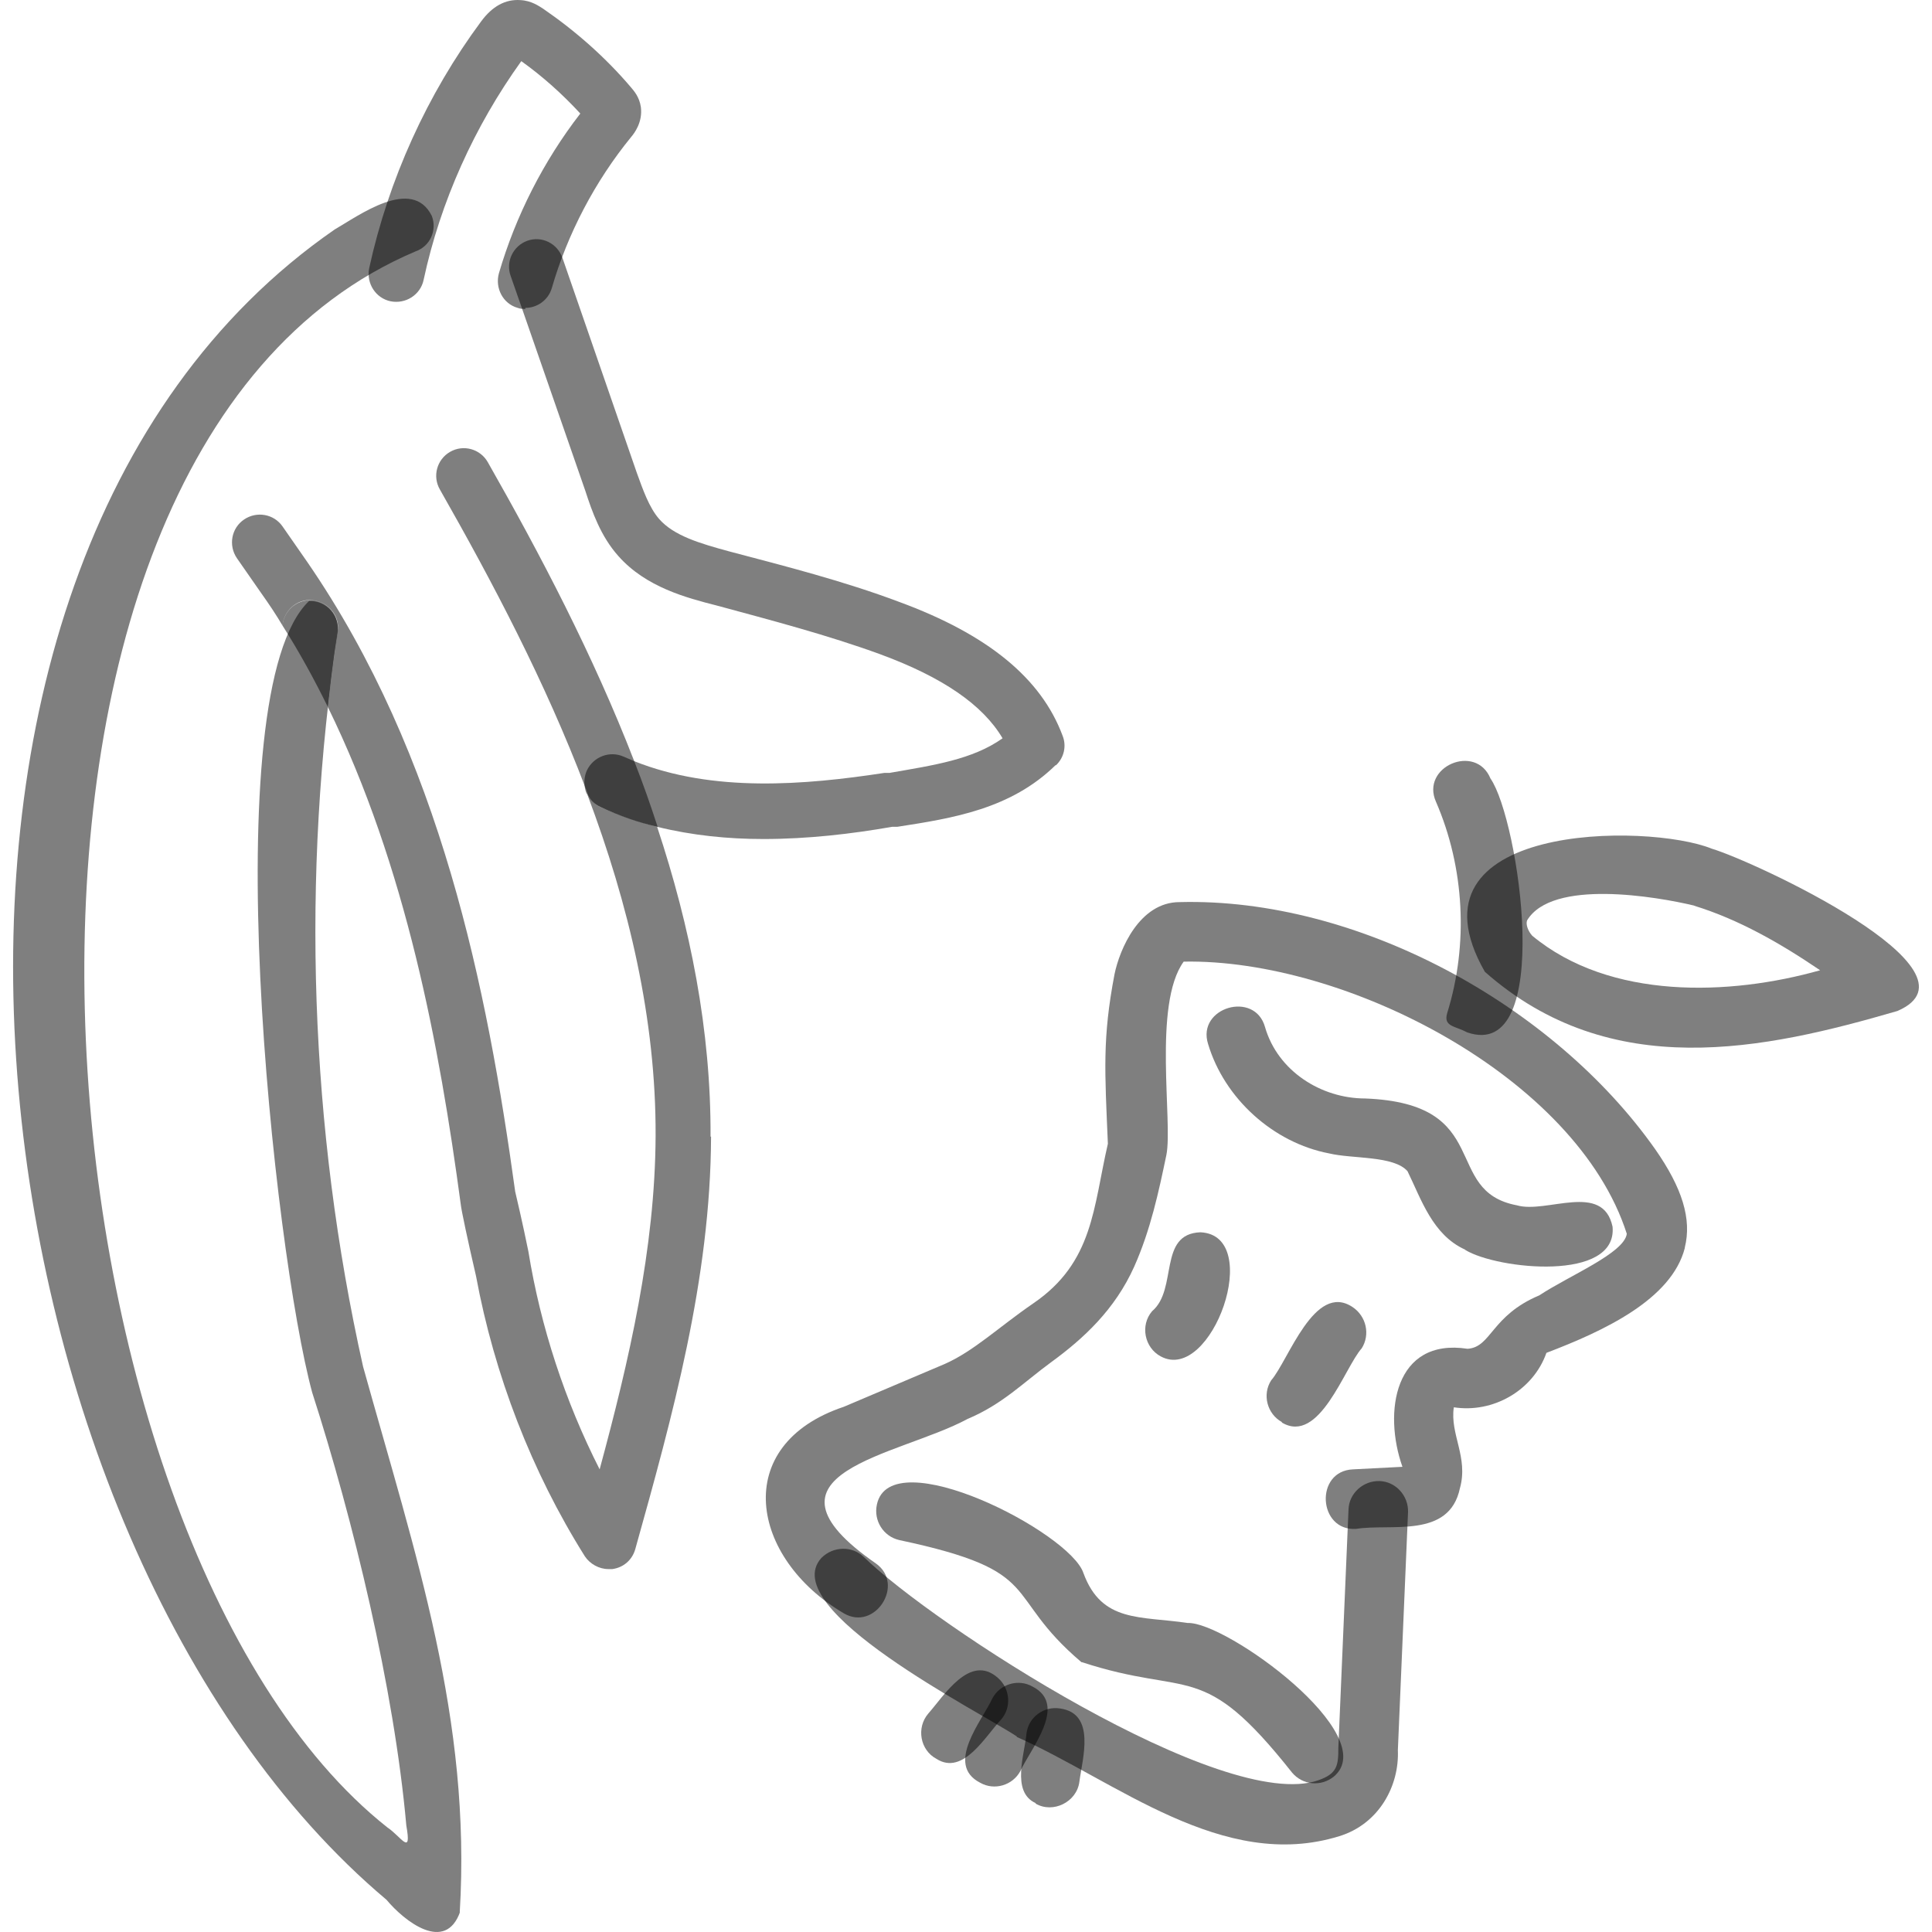
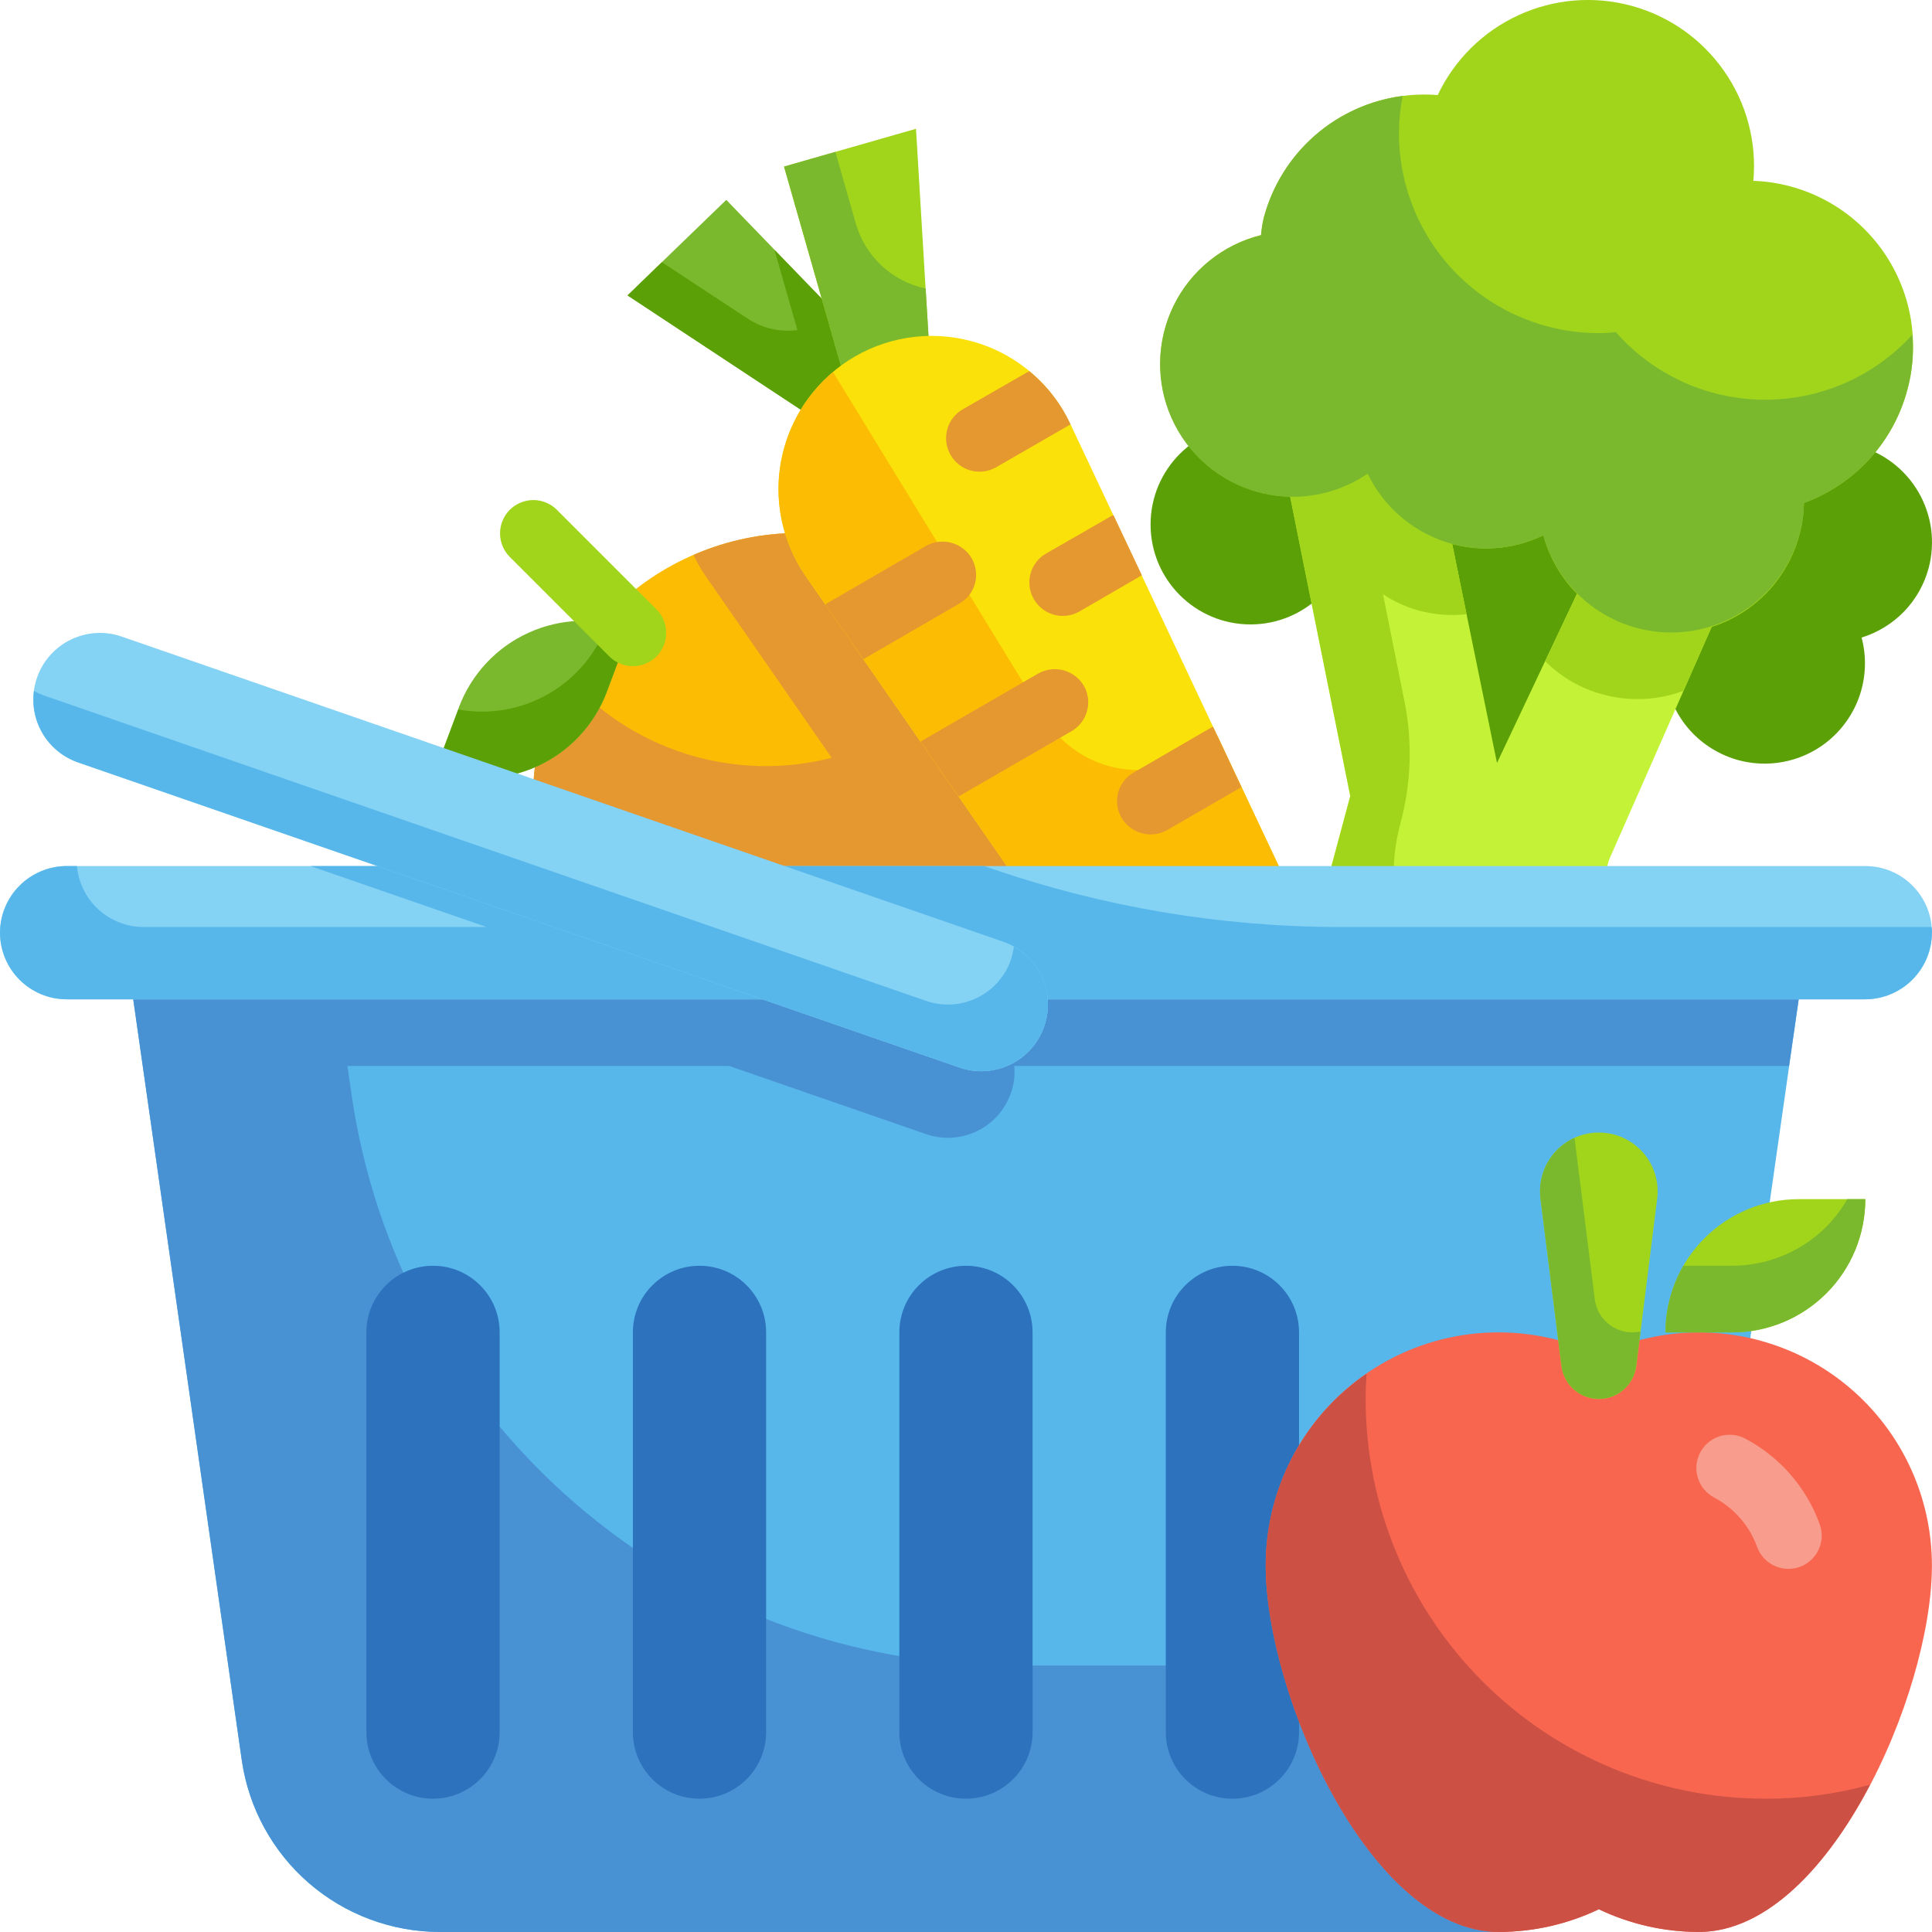
- <svg xmlns="http://www.w3.org/2000/svg" viewBox="0 0 50 50" width="50" height="50">
-   <defs>
-     <style>
-       .cls-1 { fill: #000;
-       opacity: 0.5;
-       }
-     </style>
-   </defs>
-   <g transform="matrix(1.316633, 0, 0, 1.316633, -7.917439, -7.765665)">
-     <path class="cls-1" d="m16.34,11.97c-.05,0-.1,0-.15-.02-.29-.08-.45-.39-.37-.68.33-1.13.88-2.21,1.6-3.14-.35-.38-.74-.73-1.16-1.03-.92,1.28-1.59,2.76-1.92,4.3-.06.29-.35.48-.65.42-.29-.06-.48-.35-.42-.65.38-1.74,1.14-3.42,2.2-4.85.22-.3.48-.44.77-.42.22.01.37.12.45.17.64.44,1.23.96,1.73,1.55.05.06.16.18.19.38.04.3-.13.52-.19.59-.71.87-1.25,1.9-1.56,2.97-.07.24-.29.39-.52.39Z" />
-     <path class="cls-1" d="m15.06,43.47c-.29.83-1.1.19-1.45-.23-8.33-7.01-10.74-26.1-1.02-32.83.47-.27,1.52-1.05,1.91-.27.11.28-.03.6-.32.7-9.49,4.02-7.66,25.36-.55,30.98.27.18.48.58.37-.04-.24-2.7-1.05-6.03-1.85-8.51-.75-2.76-1.95-13.77-.06-15.56.35-.01.61.3.56.63-.72,4.77-.55,9.73.5,14.42,1.04,3.73,2.13,6.93,1.9,10.73Z" />
-     <g>
-       <path class="cls-1" d="m19.99,28.24c-.01,2.8-.76,5.5-1.49,8.11-.06.21-.23.36-.45.39-.03,0-.05,0-.08,0-.18,0-.36-.1-.46-.25-1.05-1.67-1.78-3.57-2.14-5.51h0c-.16-.69-.29-1.3-.3-1.41-.42-3.12-1.07-6.62-2.61-9.77.05-.5.12-.99.19-1.48.05-.3-.16-.57-.46-.62-.3-.05-.57.16-.62.46,0,.01,0,.03,0,.04-.13-.22-.27-.43-.42-.64l-.48-.69c-.17-.25-.11-.59.14-.76s.59-.11.76.14l.48.69c2.63,3.82,3.54,8.39,4.09,12.38h0c.14.59.24,1.08.26,1.18.24,1.48.72,2.94,1.4,4.28.58-2.14,1.09-4.34,1.1-6.55.01-2.3-.53-4.56-1.34-6.71.05.1.14.19.25.24.37.17.74.29,1.12.39.65,1.96,1.06,4,1.05,6.09Z" />
-       <path class="cls-1" d="m12.65,18.32c-.08.49-.14.99-.19,1.48-.27-.55-.56-1.08-.89-1.6,0-.01,0-.03,0-.04.05-.3.32-.5.62-.46.3.05.5.32.46.62Z" />
-     </g>
-     <path class="cls-1" d="m18.94,22.15c-.38-.09-.76-.22-1.12-.39-.11-.05-.2-.13-.25-.24,0,0,0,0,0,0-.02-.05-.03-.1-.05-.14h0c-.79-2.08-1.83-4.05-2.86-5.86-.15-.26-.06-.59.2-.74.26-.15.59-.06.74.2,1.03,1.81,2.07,3.79,2.88,5.88.17.43.32.86.46,1.29Z" />
-     <path class="cls-1" d="m26.76,20.94c-.88.86-2.01,1.04-3.11,1.21h-.1c-.8.14-1.66.24-2.53.24-.7,0-1.4-.07-2.09-.24-.38-.09-.76-.22-1.12-.39-.11-.05-.2-.13-.25-.24,0,0,0,0,0,0-.03-.04-.04-.09-.05-.14h0c-.02-.11-.01-.23.04-.34.13-.27.45-.39.72-.27.07.03.14.06.21.09,1.55.62,3.35.47,4.92.23h.1c.86-.15,1.63-.26,2.22-.68-.39-.66-1.18-1.2-2.4-1.65-1.04-.38-2.15-.67-3.22-.96-.59-.15-1.39-.36-1.93-.97-.35-.39-.52-.88-.65-1.28l-1.25-3.6-.22-.63c-.1-.28.05-.59.33-.69.28-.1.59.05.69.34h0s1.46,4.22,1.46,4.22c.12.33.24.68.44.91.29.33.8.48,1.39.64,1.1.29,2.24.58,3.33.99,1.74.64,2.79,1.5,3.21,2.63.08.2.03.43-.13.58Z" />
-   </g>
-   <g transform="matrix(1.316633, 0, 0, 1.316633, -7.917439, -7.765665)">
-     <path class="cls-1" d="m39.13,30.43c-.26,1.01-1.59,1.63-2.72,2.06-.26.74-1.05,1.19-1.82,1.07-.08.53.29.98.12,1.59-.21,1-1.36.69-2.04.8-.75.05-.82-1.14-.06-1.17,0,0,.97-.05.97-.05-.38-1.07-.16-2.54,1.28-2.32.47-.03.46-.65,1.41-1.05.59-.39,1.67-.83,1.72-1.21-.99-3.09-5.54-5.41-8.71-5.35-.61.84-.21,3.16-.34,3.8-.15.72-.31,1.47-.63,2.19-.38.85-1,1.42-1.63,1.88-.56.41-.96.83-1.65,1.12-1.35.73-4.38,1.05-1.8,2.84.58.41-.02,1.34-.63.98-1.84-1.08-2.24-3.31,0-4.06,0,0,1.98-.84,1.98-.84.57-.25,1.07-.73,1.74-1.19,1.19-.81,1.18-1.89,1.47-3.14-.06-1.42-.11-2.07.13-3.33.1-.49.49-1.42,1.28-1.42,3.5-.09,7.35,2.02,9.35,4.86.53.76.72,1.37.58,1.93Z" />
-     <path class="cls-1" d="m34.82,30.47c.63.38,2.99.63,2.89-.46-.19-.89-1.3-.25-1.88-.42-1.49-.28-.43-2-2.98-2.1-.87,0-1.72-.54-1.97-1.4-.2-.73-1.35-.39-1.12.33.32,1.07,1.28,1.94,2.38,2.15.46.11,1.27.04,1.54.35.27.55.49,1.25,1.13,1.54Z" />
-     <path class="cls-1" d="m26,40.04c1.96.87,4.05,2.66,6.34,1.95.78-.24,1.18-.99,1.15-1.69,0,0,.2-4.68.2-4.68.01-.32-.24-.6-.56-.61-.32-.01-.6.24-.61.56l-.2,4.68c0,.35-.02.51-.39.64-1.86.66-7.58-3.06-8.94-4.39-.23-.22-.6-.21-.83.02-.91,1,3.12,3.03,3.84,3.51Z" />
-     <path class="cls-1" d="m31.21,33.86c.74.44,1.23-1.08,1.57-1.46.17-.27.09-.63-.18-.81-.75-.5-1.26,1.05-1.6,1.44-.18.28-.08.66.21.82Z" />
-     <path class="cls-1" d="m28.83,32.56c1,.54,2.04-2.38.78-2.44-.84.03-.44,1.12-.95,1.55-.24.28-.15.72.17.89Z" />
-     <path class="cls-1" d="m34.85,26.19c1.73.6,1.02-4.19.46-4.99-.29-.7-1.38-.23-1.07.46.56,1.29.64,2.8.22,4.15-.08.27.15.25.39.38Z" />
-     <path class="cls-1" d="m26.37,41.35c.34.2.81-.03.86-.43.06-.46.33-1.34-.38-1.44-.32-.05-.62.17-.66.49-.03.39-.31,1.15.18,1.37Z" />
-     <path class="cls-1" d="m25.28,40.94c.28.16.64.05.79-.23.2-.44.94-1.3.24-1.66-.28-.16-.64-.05-.79.23-.2.44-.94,1.3-.24,1.66Z" />
-     <path class="cls-1" d="m24.42,40.47c.53.34.97-.46,1.27-.77.21-.24.18-.61-.06-.82-.55-.49-1.06.35-1.37.7-.24.28-.16.72.16.89Z" />
-     <path class="cls-1" d="m35.2,25c-1.68-2.94,3.21-2.93,4.46-2.42.81.24,5.48,2.4,3.65,3.19-2.61.76-5.63,1.42-8.11-.77Zm4.12-1.3c-.75-.18-2.8-.53-3.29.29-.03.08.02.21.1.3,1.53,1.27,3.89,1.18,5.66.68-.78-.53-1.6-1-2.48-1.27Z" />
-     <path class="cls-1" d="m27.28,38.57c2.14.7,2.35-.08,4.13,2.17.21.25.57.28.82.08.97-.81-2.12-3.05-2.87-3.02-.93-.14-1.69,0-2.05-.98-.26-.8-3.79-2.61-4.06-1.35-.07.32.13.63.44.7,2.92.62,1.99,1.05,3.58,2.4Z" />
-   </g>
+ <svg xmlns="http://www.w3.org/2000/svg" viewBox="0 0.001 50 49.999" width="50" height="49.999">
+   <path d="M 20.689 27.587 C 24.497 27.587 27.585 24.499 27.585 20.69 C 27.585 16.882 24.497 13.794 20.689 13.794 C 16.88 13.794 13.793 16.882 13.793 20.69 C 13.793 24.499 16.88 27.587 20.689 27.587 Z" fill="#FCBC04" transform="matrix(1, 0, 0, 1, 0, 3.552713678800501e-15)" />
+   <path d="M 27.585 20.69 C 27.585 22.52 26.858 24.273 25.565 25.567 C 24.272 26.86 22.518 27.587 20.689 27.587 C 18.86 27.587 17.106 26.86 15.812 25.567 C 14.519 24.273 13.793 22.52 13.793 20.69 C 13.79 19.556 14.071 18.438 14.611 17.441 C 15.447 18.411 16.537 19.128 17.759 19.512 C 18.98 19.896 20.285 19.931 21.525 19.613 L 18.266 14.915 C 18.146 14.74 18.039 14.555 17.948 14.363 C 18.812 13.985 19.746 13.791 20.689 13.794 C 22.518 13.794 24.272 14.521 25.565 15.814 C 26.858 17.107 27.585 18.861 27.585 20.69 Z" fill="#E59730" transform="matrix(1, 0, 0, 1, 0, 3.552713678800501e-15)" />
+   <path d="M 11.272 19.923 L 11.875 18.309 C 12.196 17.452 12.843 16.757 13.675 16.378 C 14.507 15.998 15.456 15.966 16.313 16.285 L 15.709 17.9 C 15.389 18.757 14.742 19.452 13.91 19.831 C 13.078 20.21 12.129 20.243 11.272 19.923 Z" fill="#7AB92D" transform="matrix(1, 0, 0, 1, 0, 3.552713678800501e-15)" />
+   <path d="M 16.31 16.285 L 15.706 17.897 C 15.386 18.753 14.741 19.446 13.91 19.827 C 13.08 20.207 12.131 20.241 11.275 19.923 L 11.862 18.363 C 12.657 18.507 13.479 18.366 14.181 17.966 C 14.885 17.566 15.424 16.931 15.706 16.173 L 15.723 16.122 C 15.923 16.163 16.118 16.217 16.31 16.285 Z" fill="#5BA006" transform="matrix(1, 0, 0, 1, 0, 3.552713678800501e-15)" />
+   <path d="M 16.379 17.242 C 16.15 17.242 15.931 17.151 15.769 16.99 L 13.183 14.404 C 13.026 14.241 12.939 14.023 12.941 13.798 C 12.943 13.571 13.034 13.355 13.193 13.195 C 13.354 13.036 13.57 12.945 13.796 12.942 C 14.022 12.941 14.24 13.028 14.402 13.185 L 16.988 15.771 C 17.109 15.891 17.191 16.045 17.224 16.212 C 17.257 16.379 17.241 16.553 17.175 16.71 C 17.11 16.867 16.999 17.002 16.858 17.097 C 16.716 17.191 16.549 17.242 16.379 17.242 Z" fill="#A1D51C" transform="matrix(1, 0, 0, 1, 0, 3.552713678800501e-15)" />
+   <path d="M 22.675 11.892 L 16.241 7.644 L 18.796 5.174 L 23.737 10.284 L 22.675 11.892 Z" fill="#7AB92D" transform="matrix(1, 0, 0, 1, 0, 3.552713678800501e-15)" />
+   <path d="M 23.74 10.286 L 22.671 11.889 L 16.241 7.648 L 17.129 6.786 L 19.344 8.243 C 19.725 8.496 20.184 8.603 20.637 8.544 L 20.042 6.467 L 23.74 10.286 Z" fill="#5BA006" transform="matrix(1, 0, 0, 1, 0, 3.552713678800501e-15)" />
+   <path d="M 24.168 11.03 L 23.706 3.334 L 20.289 4.312 L 22.244 11.146 L 24.168 11.03 Z" fill="#A1D51C" transform="matrix(1, 0, 0, 1, 0, 3.552713678800501e-15)" />
+   <path d="M 24.171 11.027 L 22.24 11.148 L 20.292 4.312 L 21.62 3.932 L 22.146 5.777 C 22.265 6.197 22.496 6.577 22.815 6.875 C 23.134 7.173 23.528 7.377 23.956 7.467 L 24.171 11.027 Z" fill="#7AB92D" transform="matrix(1, 0, 0, 1, 0, 3.552713678800501e-15)" />
+   <path d="M 32.473 27.139 C 31.862 27.492 31.142 27.601 30.453 27.448 C 29.765 27.294 29.161 26.887 28.758 26.307 L 20.853 14.915 C 20.541 14.464 20.327 13.954 20.222 13.417 C 20.117 12.879 20.125 12.325 20.245 11.791 C 20.365 11.256 20.594 10.752 20.918 10.311 C 21.242 9.869 21.654 9.499 22.128 9.225 C 22.603 8.951 23.13 8.778 23.676 8.718 C 24.221 8.657 24.773 8.711 25.296 8.875 C 25.82 9.038 26.304 9.31 26.717 9.67 C 27.131 10.03 27.465 10.473 27.699 10.969 L 33.61 23.51 C 33.91 24.147 33.959 24.874 33.749 25.546 C 33.537 26.218 33.082 26.787 32.473 27.139 Z" fill="#F9E109" transform="matrix(1, 0, 0, 1, 0, 3.552713678800501e-15)" />
+   <path d="M 32.473 27.138 C 31.862 27.491 31.142 27.602 30.454 27.449 C 29.766 27.295 29.16 26.889 28.757 26.311 L 20.853 14.915 C 20.29 14.104 20.051 13.113 20.181 12.136 C 20.312 11.158 20.803 10.264 21.559 9.631 L 27.042 18.587 C 27.412 19.187 27.994 19.627 28.671 19.82 C 29.35 20.013 30.075 19.946 30.706 19.63 C 31.006 19.481 31.275 19.276 31.499 19.027 L 33.611 23.509 C 33.911 24.146 33.96 24.873 33.749 25.545 C 33.538 26.218 33.083 26.786 32.473 27.138 Z" fill="#FCBC04" transform="matrix(1, 0, 0, 1, 0, 3.552713678800501e-15)" />
+   <path d="M 24.827 15.622 L 22.344 17.061 L 21.361 15.648 C 21.379 15.63 21.4 15.616 21.422 15.604 L 23.965 14.13 C 24.164 14.017 24.4 13.988 24.621 14.048 C 24.841 14.107 25.03 14.252 25.146 14.449 C 25.202 14.547 25.239 14.655 25.254 14.767 C 25.27 14.879 25.262 14.993 25.232 15.103 C 25.202 15.211 25.152 15.314 25.082 15.403 C 25.012 15.491 24.926 15.566 24.827 15.622 Z" fill="#E59730" transform="matrix(1, 0, 0, 1, 0, 3.552713678800501e-15)" />
+   <path d="M 24.602 11.777 C 24.546 11.679 24.508 11.571 24.492 11.458 C 24.477 11.346 24.483 11.231 24.513 11.122 C 24.541 11.012 24.591 10.909 24.66 10.819 C 24.729 10.729 24.815 10.653 24.913 10.596 L 26.637 9.605 C 27.088 9.974 27.45 10.439 27.697 10.967 L 27.706 10.984 C 27.701 10.988 27.695 10.992 27.689 10.993 L 25.775 12.096 C 25.577 12.208 25.343 12.238 25.123 12.178 C 24.903 12.118 24.716 11.974 24.602 11.777 Z" fill="#E59730" transform="matrix(1, 0, 0, 1, 0, 3.552713678800501e-15)" />
+   <path d="M 28.051 17.751 C 28.164 17.949 28.193 18.183 28.132 18.403 C 28.073 18.622 27.929 18.809 27.732 18.923 L 24.809 20.613 L 23.827 19.199 C 23.845 19.182 23.865 19.167 23.887 19.156 L 26.87 17.432 C 27.069 17.319 27.305 17.29 27.526 17.349 C 27.747 17.409 27.935 17.553 28.051 17.751 Z" fill="#E59730" transform="matrix(1, 0, 0, 1, 0, 3.552713678800501e-15)" />
+   <path d="M 27.068 14.329 L 28.749 13.363 C 28.775 13.354 28.792 13.337 28.818 13.337 L 29.551 14.889 L 27.93 15.829 C 27.732 15.941 27.498 15.971 27.278 15.91 C 27.058 15.851 26.871 15.707 26.758 15.51 C 26.701 15.411 26.663 15.304 26.647 15.191 C 26.632 15.079 26.639 14.964 26.668 14.854 C 26.696 14.745 26.746 14.642 26.815 14.552 C 26.884 14.461 26.97 14.385 27.068 14.329 Z" fill="#E59730" transform="matrix(1, 0, 0, 1, 0, 3.552713678800501e-15)" />
+   <path d="M 32.128 20.371 L 30.206 21.483 C 30.007 21.596 29.771 21.625 29.551 21.565 C 29.329 21.506 29.141 21.362 29.025 21.165 C 28.968 21.067 28.931 20.958 28.916 20.846 C 28.901 20.734 28.909 20.621 28.938 20.511 C 28.968 20.402 29.02 20.3 29.088 20.211 C 29.158 20.121 29.245 20.047 29.344 19.992 L 31.335 18.837 C 31.352 18.823 31.374 18.815 31.395 18.811 L 32.128 20.371 Z" fill="#E59730" transform="matrix(1, 0, 0, 1, 0, 3.552713678800501e-15)" />
+   <path d="M 38.802 20.503 C 41.183 20.503 43.112 18.573 43.112 16.193 C 43.112 13.812 41.183 11.883 38.802 11.883 C 36.422 11.883 34.492 13.812 34.492 16.193 C 34.492 18.573 36.422 20.503 38.802 20.503 Z" fill="#5BA006" transform="matrix(1, 0, 0, 1, 0, 3.552713678800501e-15)" />
+   <path d="M 32.363 16.161 C 33.792 16.161 34.949 15.004 34.949 13.575 C 34.949 12.147 33.792 10.989 32.363 10.989 C 30.935 10.989 29.777 12.147 29.777 13.575 C 29.777 15.004 30.935 16.161 32.363 16.161 Z" fill="#5BA006" transform="matrix(1, 0, 0, 1, 0, 3.552713678800501e-15)" />
+   <path d="M 49.912 14.707 C 50 14.379 50.022 14.036 49.978 13.699 C 49.933 13.362 49.823 13.037 49.653 12.743 C 49.483 12.449 49.257 12.191 48.987 11.984 C 48.717 11.777 48.409 11.625 48.082 11.537 C 47.753 11.449 47.411 11.428 47.074 11.472 C 46.737 11.517 46.412 11.627 46.118 11.797 C 45.523 12.14 45.09 12.705 44.912 13.368 C 44.8 13.799 44.802 14.252 44.917 14.682 C 44.429 14.829 43.996 15.117 43.671 15.51 C 43.345 15.903 43.142 16.382 43.087 16.889 C 43.033 17.396 43.128 17.907 43.363 18.359 C 43.596 18.813 43.959 19.186 44.404 19.434 C 44.849 19.684 45.358 19.795 45.866 19.756 C 46.374 19.717 46.86 19.53 47.263 19.217 C 47.664 18.904 47.966 18.48 48.129 17.997 C 48.292 17.514 48.309 16.993 48.178 16.501 C 48.595 16.372 48.973 16.141 49.276 15.828 C 49.58 15.514 49.798 15.129 49.912 14.707 Z" fill="#5BA006" transform="matrix(1, 0, 0, 1, 0, 3.552713678800501e-15)" />
+   <path d="M 42.861 11.034 L 38.742 19.746 L 36.81 10.305 L 33.033 11.077 L 34.943 20.602 L 33.181 27.181 L 39.841 28.966 L 41.637 22.265 L 46.192 11.926 L 42.861 11.034 Z" fill="#C4F236" transform="matrix(1, 0, 0, 1, 0, 3.552713678800501e-15)" />
+   <path d="M 39.904 27.656 L 40.171 27.725 L 39.843 28.966 L 33.18 27.182 L 34.947 20.604 L 33.033 11.079 L 36.809 10.303 L 37.955 15.897 C 37.542 15.943 37.124 15.91 36.723 15.803 C 36.392 15.713 36.077 15.571 35.792 15.38 L 36.343 18.13 C 36.56 19.187 36.524 20.279 36.24 21.32 C 35.888 22.645 36.076 24.057 36.763 25.245 C 37.449 26.432 38.579 27.299 39.904 27.656 Z" fill="#A1D51C" transform="matrix(1, 0, 0, 1, 0, 3.552713678800501e-15)" />
+   <path d="M 46.196 11.924 L 43.567 17.88 C 42.902 18.128 42.175 18.161 41.49 17.975 C 40.922 17.826 40.404 17.528 39.99 17.113 L 42.86 11.036 L 46.196 11.924 Z" fill="#A1D51C" transform="matrix(1, 0, 0, 1, 0, 3.552713678800501e-15)" />
+   <path d="M 49.359 10.098 C 49.53 9.474 49.557 8.82 49.439 8.184 C 49.321 7.549 49.061 6.948 48.678 6.426 C 48.295 5.906 47.8 5.478 47.228 5.176 C 46.656 4.873 46.024 4.704 45.377 4.681 C 45.467 3.676 45.2 2.67 44.622 1.843 C 44.046 1.014 43.196 0.415 42.222 0.151 C 41.248 -0.114 40.212 -0.027 39.296 0.395 C 38.379 0.817 37.64 1.549 37.208 2.461 C 36.205 2.381 35.205 2.654 34.383 3.234 C 33.561 3.814 32.968 4.663 32.706 5.635 C 32.674 5.783 32.65 5.933 32.633 6.085 C 32.146 6.207 31.691 6.433 31.301 6.749 C 30.911 7.065 30.594 7.462 30.375 7.914 C 30.155 8.365 30.036 8.86 30.028 9.362 C 30.019 9.864 30.121 10.362 30.325 10.82 C 30.531 11.279 30.833 11.686 31.213 12.016 C 31.592 12.344 32.039 12.586 32.522 12.723 C 33.005 12.861 33.512 12.892 34.008 12.811 C 34.504 12.732 34.976 12.545 35.392 12.263 C 35.585 12.667 35.856 13.03 36.19 13.328 C 36.524 13.627 36.912 13.857 37.336 14.005 C 37.758 14.153 38.206 14.216 38.653 14.19 C 39.1 14.164 39.538 14.05 39.941 13.854 C 40.157 14.653 40.654 15.346 41.34 15.807 C 42.027 16.268 42.856 16.466 43.677 16.364 C 44.497 16.262 45.253 15.867 45.807 15.253 C 46.359 14.638 46.671 13.844 46.686 13.017 C 47.333 12.78 47.914 12.392 48.379 11.884 C 48.845 11.375 49.181 10.763 49.359 10.098 Z" fill="#A1D51C" transform="matrix(1, 0, 0, 1, 0, 3.552713678800501e-15)" />
+   <path d="M 49.489 8.665 C 49.532 9.146 49.488 9.631 49.36 10.096 C 49.182 10.762 48.846 11.375 48.381 11.884 C 47.916 12.392 47.335 12.781 46.688 13.018 C 46.684 13.286 46.647 13.553 46.576 13.811 C 46.383 14.541 45.954 15.187 45.358 15.649 C 44.76 16.111 44.028 16.365 43.273 16.37 C 42.519 16.374 41.783 16.131 41.18 15.676 C 40.578 15.222 40.141 14.581 39.938 13.854 C 39.206 14.21 38.371 14.289 37.585 14.079 C 37.111 13.95 36.67 13.722 36.292 13.408 C 35.914 13.094 35.608 12.702 35.395 12.26 C 34.98 12.543 34.507 12.732 34.011 12.813 C 33.515 12.895 33.006 12.866 32.523 12.729 C 32.038 12.592 31.591 12.35 31.21 12.022 C 30.83 11.692 30.526 11.284 30.321 10.825 C 30.116 10.366 30.014 9.867 30.023 9.364 C 30.032 8.862 30.15 8.367 30.371 7.915 C 30.592 7.462 30.909 7.065 31.3 6.75 C 31.693 6.433 32.149 6.207 32.637 6.088 C 32.646 5.937 32.669 5.787 32.706 5.639 C 32.923 4.815 33.381 4.075 34.021 3.513 C 34.662 2.951 35.455 2.592 36.3 2.484 C 36.238 2.802 36.206 3.126 36.205 3.45 C 36.205 4.821 36.75 6.137 37.721 7.107 C 38.691 8.077 40.006 8.622 41.378 8.622 C 41.525 8.622 41.672 8.613 41.817 8.596 C 42.296 9.14 42.883 9.577 43.541 9.879 C 44.199 10.18 44.914 10.339 45.638 10.346 C 46.362 10.352 47.079 10.206 47.743 9.917 C 48.407 9.627 49.001 9.2 49.489 8.665 Z" fill="#7AB92D" transform="matrix(1, 0, 0, 1, 0, 3.552713678800501e-15)" />
+   <path d="M 38.619 50 L 11.379 50 C 10.134 50 8.931 49.55 7.99 48.735 C 7.05 47.919 6.435 46.792 6.258 45.559 L 3.448 25.863 L 46.55 25.863 L 43.736 45.559 C 43.56 46.791 42.946 47.919 42.006 48.734 C 41.066 49.55 39.864 49.999 38.619 50 Z" fill="#57B7EB" transform="matrix(1, 0, 0, 1, 0, 3.552713678800501e-15)" />
+   <path d="M 18.87 27.587 L 8.991 27.587 L 9.094 28.302 C 9.681 32.411 11.729 36.171 14.865 38.89 C 18.001 41.609 22.012 43.105 26.163 43.103 L 42.929 43.103 C 43.328 43.106 43.724 43.059 44.11 42.965 L 43.74 45.56 C 43.561 46.791 42.945 47.917 42.005 48.732 C 41.065 49.547 39.863 49.997 38.619 50 L 11.379 50 C 10.135 49.997 8.933 49.547 7.993 48.732 C 7.053 47.917 6.438 46.791 6.258 45.56 L 3.448 25.863 L 46.55 25.863 L 46.3 27.587 L 26.249 27.587 C 26.271 27.823 26.242 28.061 26.163 28.285 C 26.014 28.717 25.7 29.072 25.289 29.272 C 24.878 29.473 24.405 29.502 23.973 29.354 L 18.87 27.587 Z" fill="#4891D3" transform="matrix(1, 0, 0, 1, 0, 3.552713678800501e-15)" />
+   <path d="M 48.274 22.414 L 1.724 22.414 C 0.772 22.414 0 23.186 0 24.139 C 0 25.091 0.772 25.863 1.724 25.863 L 48.274 25.863 C 49.226 25.863 49.998 25.091 49.998 24.139 C 49.998 23.186 49.226 22.414 48.274 22.414 Z" fill="#84D2F4" transform="matrix(1, 0, 0, 1, 0, 3.552713678800501e-15)" />
+   <path d="M 26.723 34.483 C 26.723 33.53 25.952 32.759 24.999 32.759 C 24.047 32.759 23.275 33.53 23.275 34.483 L 23.275 44.827 C 23.275 45.78 24.047 46.551 24.999 46.551 C 25.952 46.551 26.723 45.78 26.723 44.827 L 26.723 34.483 Z" fill="#2D72BC" transform="matrix(1, 0, 0, 1, 0, 3.552713678800501e-15)" />
+   <path d="M 33.619 34.483 C 33.619 33.53 32.848 32.759 31.895 32.759 C 30.944 32.759 30.171 33.53 30.171 34.483 L 30.171 44.827 C 30.171 45.78 30.944 46.551 31.895 46.551 C 32.848 46.551 33.619 45.78 33.619 44.827 L 33.619 34.483 Z" fill="#2D72BC" transform="matrix(1, 0, 0, 1, 0, 3.552713678800501e-15)" />
+   <path d="M 12.931 34.483 C 12.931 33.53 12.159 32.759 11.206 32.759 C 10.255 32.759 9.482 33.53 9.482 34.483 L 9.482 44.827 C 9.482 45.78 10.255 46.551 11.206 46.551 C 12.159 46.551 12.931 45.78 12.931 44.827 L 12.931 34.483 Z" fill="#2D72BC" transform="matrix(1, 0, 0, 1, 0, 3.552713678800501e-15)" />
+   <path d="M 19.827 34.483 C 19.827 33.53 19.055 32.759 18.103 32.759 C 17.151 32.759 16.379 33.53 16.379 34.483 L 16.379 44.827 C 16.379 45.78 17.151 46.551 18.103 46.551 C 19.055 46.551 19.827 45.78 19.827 44.827 L 19.827 34.483 Z" fill="#2D72BC" transform="matrix(1, 0, 0, 1, 0, 3.552713678800501e-15)" />
+   <path d="M 49.998 24.139 C 49.995 24.595 49.812 25.032 49.489 25.354 C 49.167 25.676 48.73 25.859 48.274 25.863 L 1.724 25.863 C 1.267 25.861 0.829 25.679 0.507 25.356 C 0.184 25.033 0.002 24.595 0 24.139 C 0.003 23.683 0.186 23.245 0.509 22.923 C 0.832 22.601 1.268 22.418 1.724 22.414 L 1.991 22.414 C 2.03 22.844 2.227 23.243 2.544 23.535 C 2.861 23.826 3.276 23.989 3.707 23.992 L 12.594 23.992 L 8.034 22.414 L 25.473 22.414 L 25.646 22.475 C 28.55 23.476 31.6 23.989 34.671 23.992 L 49.989 23.992 C 49.997 24.04 50 24.089 49.998 24.139 Z" fill="#57B7EB" transform="matrix(1, 0, 0, 1, 0, 3.552713678800501e-15)" />
+   <path d="M 3.15 16.476 C 2.251 16.165 1.269 16.641 0.957 17.541 C 0.646 18.441 1.122 19.423 2.022 19.734 L 24.832 27.63 C 25.732 27.941 26.714 27.464 27.025 26.564 C 27.336 25.664 26.859 24.682 25.959 24.371 L 3.15 16.476 Z" fill="#84D2F4" transform="matrix(1, 0, 0, 1, 0, 3.552713678800501e-15)" />
+   <path d="M 27.025 26.561 C 26.876 26.993 26.562 27.348 26.152 27.548 C 25.74 27.749 25.267 27.778 24.835 27.63 L 2.026 19.734 C 1.65 19.605 1.329 19.351 1.121 19.012 C 0.911 18.674 0.826 18.274 0.879 17.88 C 0.969 17.934 1.065 17.977 1.164 18.009 L 23.973 25.906 C 24.405 26.054 24.878 26.025 25.289 25.824 C 25.7 25.624 26.014 25.269 26.163 24.837 C 26.197 24.726 26.223 24.614 26.24 24.501 C 26.593 24.697 26.864 25.011 27.008 25.388 C 27.151 25.764 27.158 26.18 27.025 26.561 Z" fill="#57B7EB" transform="matrix(1, 0, 0, 1, 0, 3.552713678800501e-15)" />
+   <path d="M 43.964 34.483 C 43.069 34.484 42.185 34.685 41.378 35.072 C 40.459 34.632 39.443 34.434 38.427 34.493 C 37.41 34.553 36.425 34.87 35.564 35.414 C 34.703 35.958 33.993 36.711 33.503 37.604 C 33.012 38.497 32.756 39.498 32.757 40.517 C 32.757 43.85 35.459 50 38.792 50 C 39.687 49.999 40.571 49.797 41.378 49.411 C 42.185 49.797 43.069 49.999 43.964 50 C 47.296 50 49.998 43.85 49.998 40.517 C 49.998 38.916 49.363 37.382 48.231 36.25 C 47.099 35.118 45.565 34.483 43.964 34.483 Z" fill="#F8664F" transform="matrix(1, 0, 0, 1, 0, 3.552713678800501e-15)" />
+   <path d="M 41.378 36.207 C 41.14 36.207 40.91 36.12 40.732 35.962 C 40.554 35.805 40.439 35.588 40.409 35.352 L 39.867 31.022 C 39.841 30.808 39.86 30.59 39.923 30.384 C 39.987 30.178 40.094 29.987 40.236 29.825 C 40.379 29.664 40.555 29.534 40.752 29.445 C 40.948 29.356 41.162 29.311 41.378 29.311 C 41.594 29.311 41.807 29.356 42.003 29.445 C 42.2 29.534 42.376 29.664 42.519 29.825 C 42.662 29.987 42.768 30.178 42.832 30.384 C 42.896 30.59 42.915 30.808 42.888 31.022 L 42.347 35.352 C 42.317 35.588 42.203 35.805 42.024 35.962 C 41.846 36.12 41.616 36.207 41.378 36.207 Z" fill="#A1D51C" transform="matrix(1, 0, 0, 1, 0, 3.552713678800501e-15)" />
+   <path d="M 46.55 31.035 L 48.274 31.035 C 48.274 31.949 47.911 32.826 47.264 33.473 C 46.617 34.12 45.74 34.483 44.826 34.483 L 43.102 34.483 C 43.102 33.568 43.465 32.692 44.112 32.045 C 44.759 31.398 45.635 31.035 46.55 31.035 Z" fill="#A1D51C" transform="matrix(1, 0, 0, 1, 0, 3.552713678800501e-15)" />
+   <path d="M 48.395 46.189 C 47.3 48.293 45.722 50 43.964 50 C 43.069 49.999 42.185 49.799 41.378 49.413 C 40.57 49.799 39.686 49.999 38.792 50 C 35.455 50 32.757 43.853 32.757 40.517 C 32.756 39.54 32.993 38.576 33.448 37.71 C 33.903 36.846 34.562 36.104 35.369 35.552 C 35.352 35.767 35.343 35.983 35.343 36.207 C 35.343 38.951 36.433 41.582 38.373 43.521 C 40.313 45.462 42.945 46.551 45.688 46.551 C 46.602 46.555 47.514 46.433 48.395 46.189 Z" fill="#CC5144" transform="matrix(1, 0, 0, 1, 0, 3.552713678800501e-15)" />
+   <path d="M 42.455 34.457 L 42.343 35.354 C 42.314 35.589 42.199 35.804 42.021 35.961 C 41.843 36.117 41.615 36.204 41.378 36.204 C 41.141 36.204 40.912 36.117 40.735 35.961 C 40.557 35.804 40.442 35.589 40.412 35.354 L 39.869 31.018 C 39.829 30.696 39.892 30.371 40.051 30.088 C 40.209 29.806 40.454 29.581 40.748 29.449 L 41.274 33.63 C 41.304 33.865 41.419 34.081 41.597 34.238 C 41.774 34.395 42.003 34.482 42.24 34.483 C 42.312 34.483 42.384 34.474 42.455 34.457 Z" fill="#7AB92D" transform="matrix(1, 0, 0, 1, 0, 3.552713678800501e-15)" />
+   <path d="M 48.274 31.035 C 48.275 31.487 48.186 31.936 48.013 32.355 C 47.839 32.774 47.586 33.154 47.265 33.474 C 46.945 33.794 46.564 34.048 46.146 34.222 C 45.727 34.395 45.279 34.484 44.826 34.483 L 43.102 34.483 C 43.103 33.877 43.263 33.282 43.567 32.759 L 44.826 32.759 C 45.74 32.757 46.617 32.395 47.265 31.75 C 47.476 31.535 47.658 31.295 47.808 31.035 L 48.274 31.035 Z" fill="#7AB92D" transform="matrix(1, 0, 0, 1, 0, 3.552713678800501e-15)" />
+   <path d="M 46.283 40.603 C 46.107 40.603 45.934 40.548 45.79 40.446 C 45.645 40.346 45.534 40.202 45.474 40.035 C 45.275 39.485 44.877 39.029 44.36 38.756 C 44.159 38.649 44.007 38.466 43.94 38.247 C 43.872 38.029 43.895 37.792 44.002 37.591 C 44.109 37.388 44.291 37.237 44.51 37.17 C 44.729 37.103 44.965 37.125 45.167 37.232 C 46.062 37.705 46.749 38.495 47.094 39.447 C 47.141 39.577 47.157 39.716 47.139 39.854 C 47.12 39.991 47.07 40.122 46.99 40.236 C 46.91 40.349 46.805 40.442 46.682 40.506 C 46.558 40.57 46.422 40.603 46.283 40.603 Z" fill="#F89C8D" transform="matrix(1, 0, 0, 1, 0, 3.552713678800501e-15)" />
</svg>
